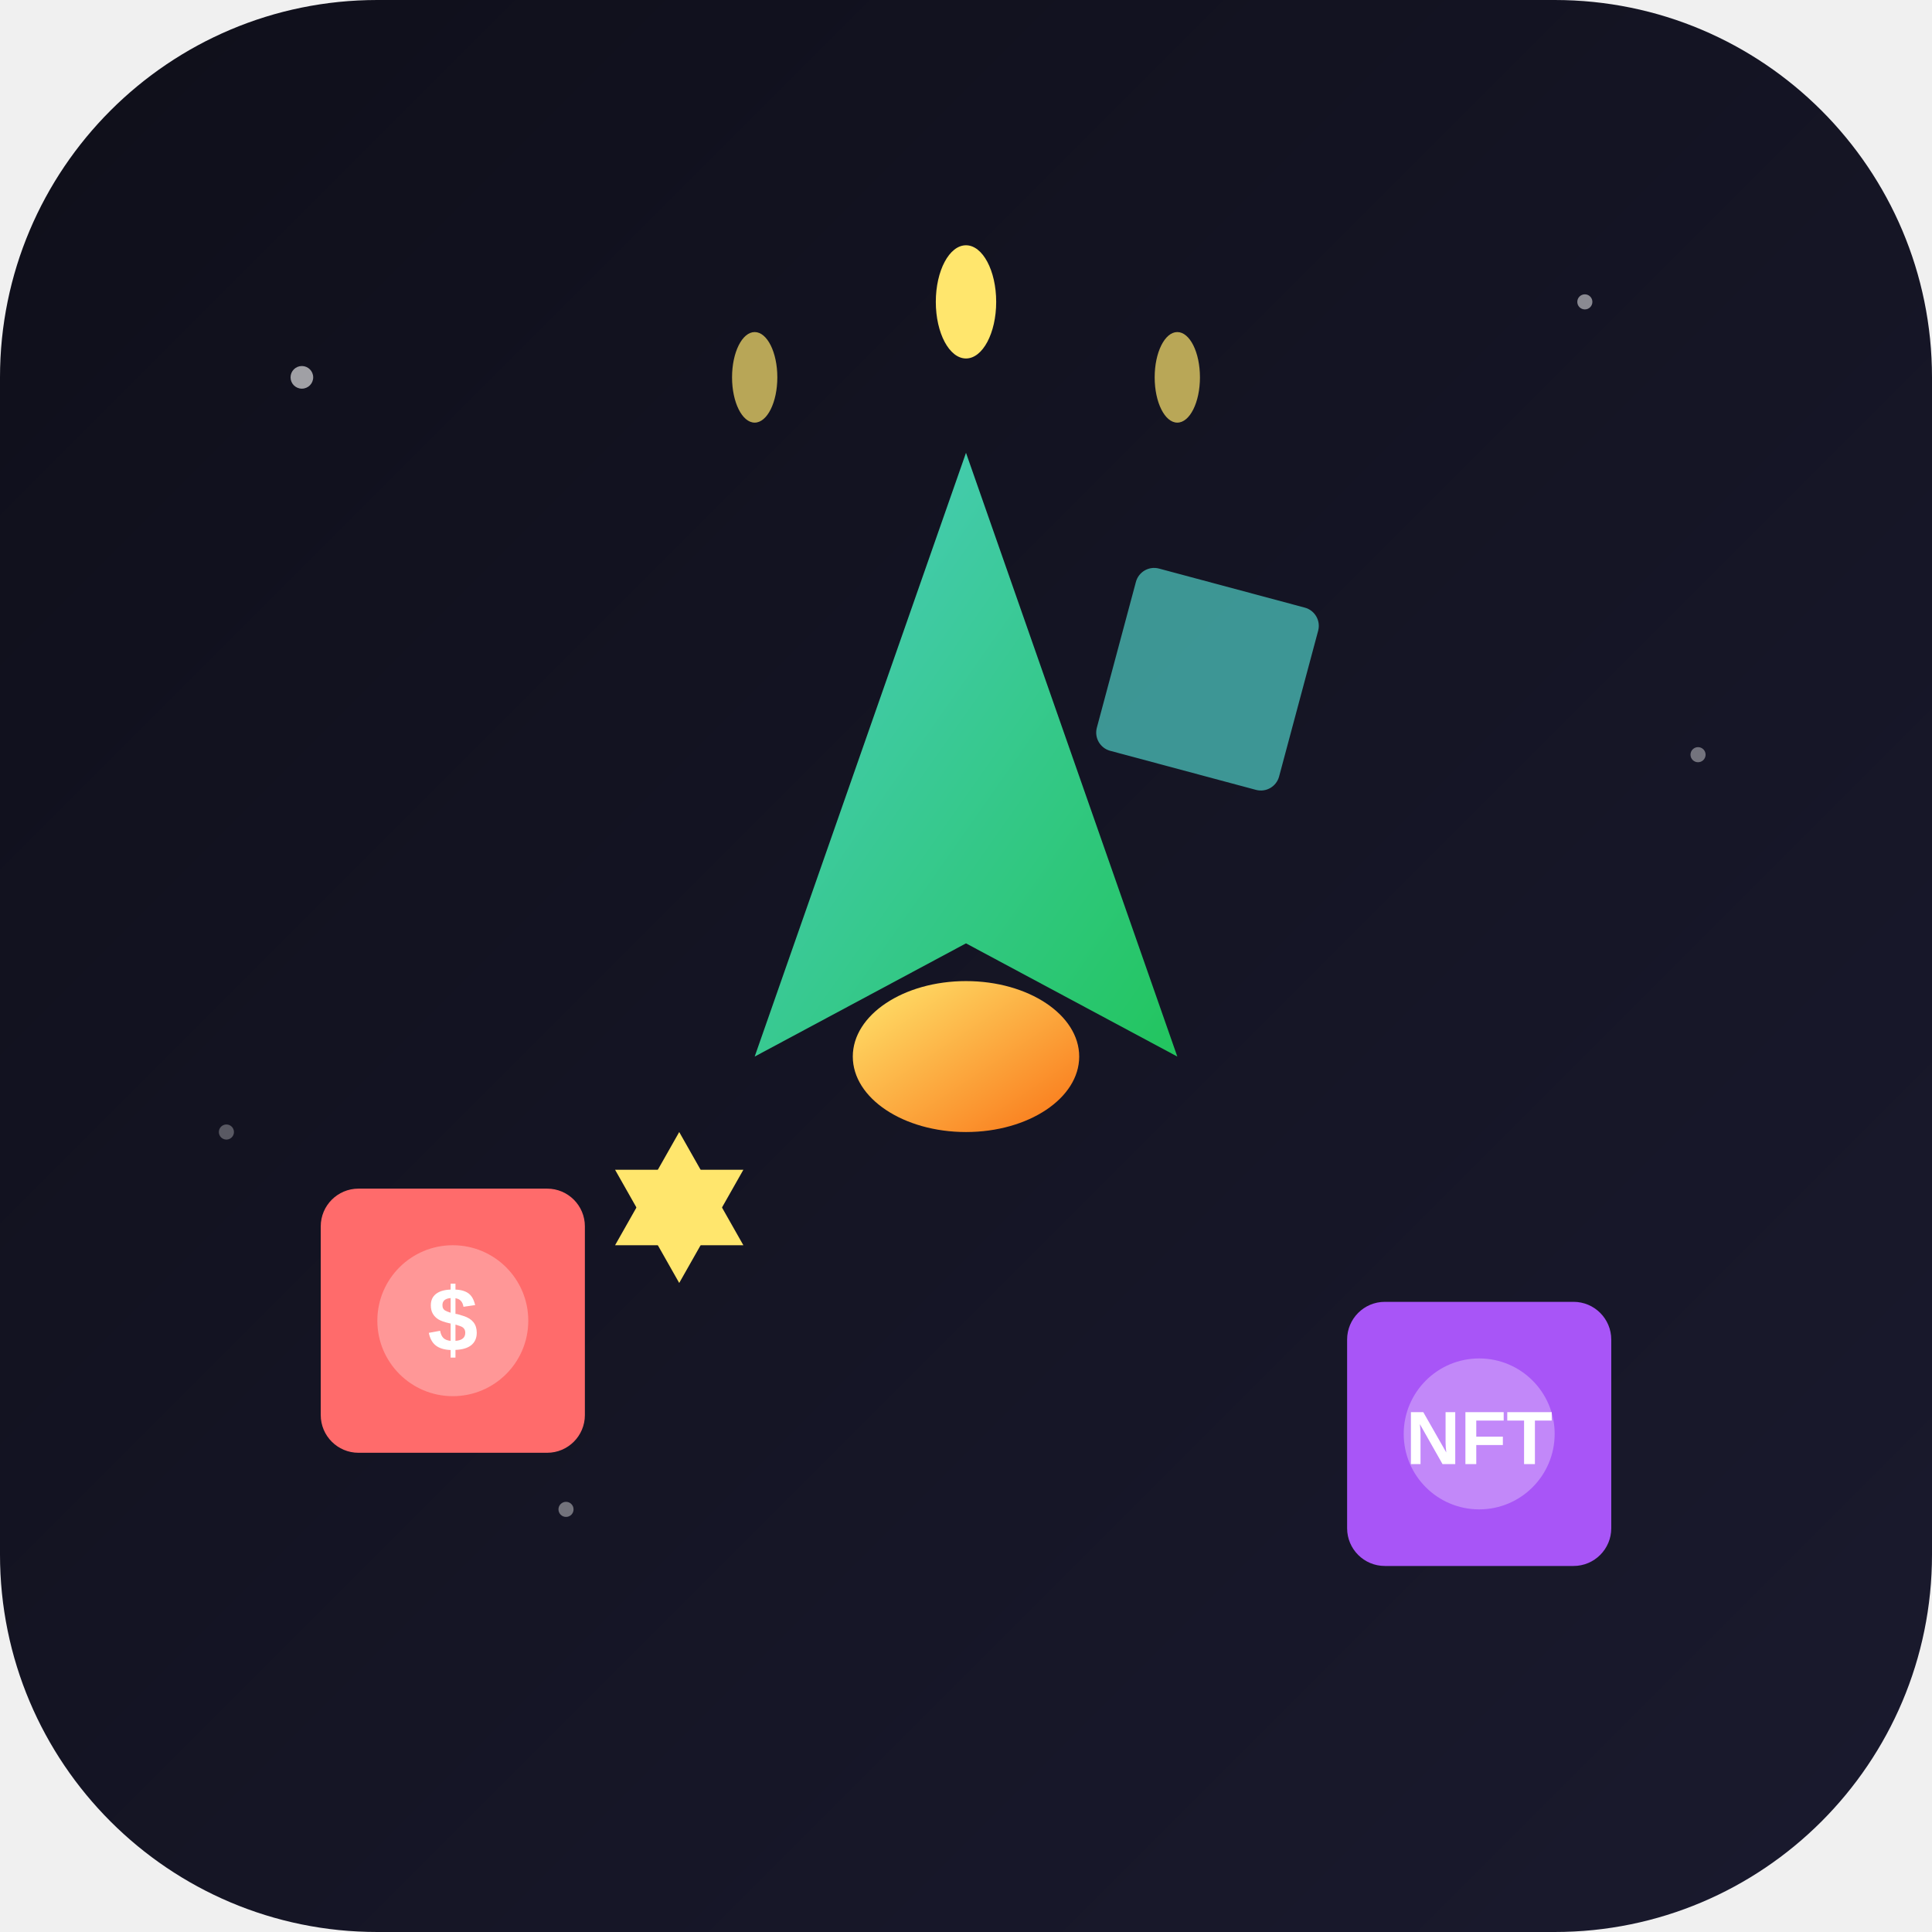
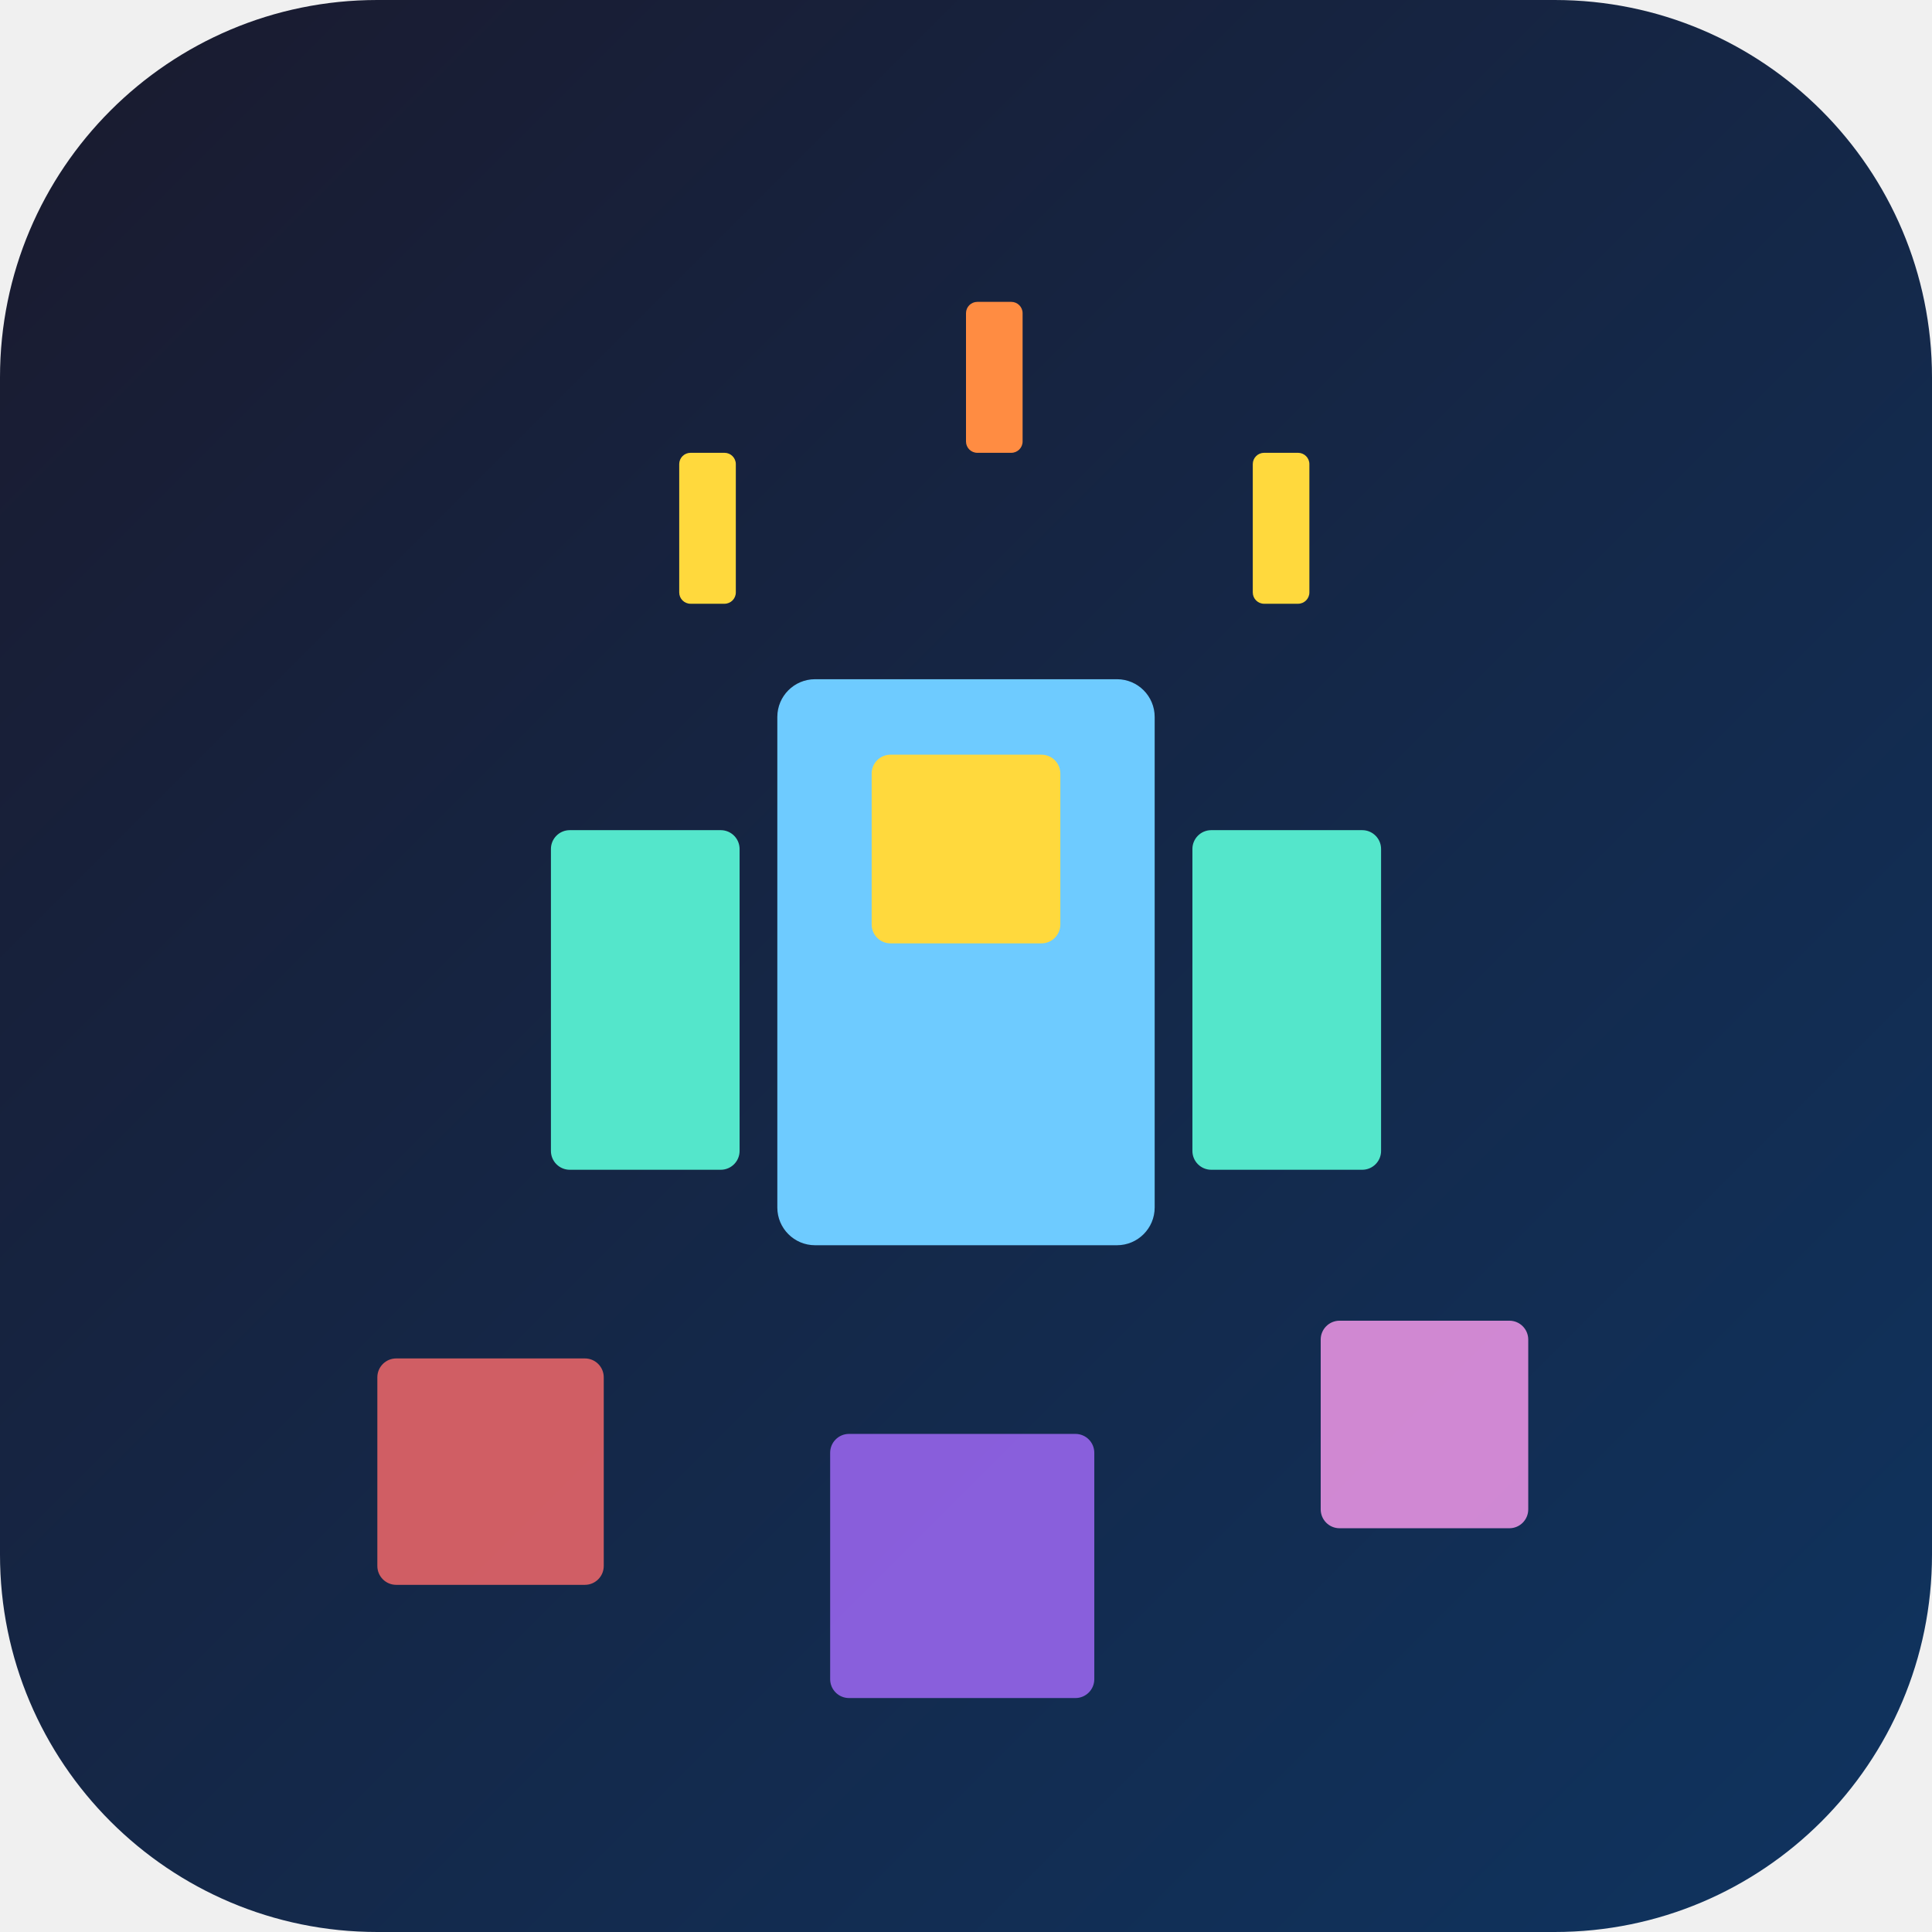
<svg xmlns="http://www.w3.org/2000/svg" viewBox="0 0 512 512">
  <defs>
-     <linearGradient id="bg" x1="0%" y1="0%" x2="100%" y2="100%">
-       <stop offset="0%" style="stop-color:#0F0F1A" />
-       <stop offset="100%" style="stop-color:#1A1A2E" />
-     </linearGradient>
-     <linearGradient id="ship" x1="0%" y1="0%" x2="100%" y2="100%">
-       <stop offset="0%" style="stop-color:#4ECDC4" />
-       <stop offset="100%" style="stop-color:#22C55E" />
-     </linearGradient>
-     <linearGradient id="glow" x1="0%" y1="0%" x2="100%" y2="100%">
-       <stop offset="0%" style="stop-color:#FFE66D" />
-       <stop offset="100%" style="stop-color:#F97316" />
+     <linearGradient id="bgGrad" x1="0%" y1="0%" x2="100%" y2="100%">
+       <stop offset="0%" style="stop-color:#1a1a2e" />
+       <stop offset="100%" style="stop-color:#0f3460" />
    </linearGradient>
  </defs>
-   <rect width="512" height="512" rx="100" fill="url(#bg)" />
-   <circle cx="80" cy="100" r="3" fill="#fff" opacity="0.6" />
-   <circle cx="420" cy="80" r="2" fill="#fff" opacity="0.5" />
-   <circle cx="150" cy="400" r="2" fill="#fff" opacity="0.4" />
-   <circle cx="380" cy="350" r="3" fill="#fff" opacity="0.5" />
-   <circle cx="60" cy="300" r="2" fill="#fff" opacity="0.3" />
-   <circle cx="450" cy="200" r="2" fill="#fff" opacity="0.4" />
-   <polygon points="256,120 200,280 256,250 312,280" fill="url(#ship)" />
-   <ellipse cx="256" cy="280" rx="30" ry="20" fill="url(#glow)" />
-   <ellipse cx="256" cy="80" rx="8" ry="15" fill="#FFE66D" />
-   <ellipse cx="200" cy="100" rx="6" ry="12" fill="#FFE66D" opacity="0.7" />
-   <ellipse cx="312" cy="100" rx="6" ry="12" fill="#FFE66D" opacity="0.7" />
-   <g transform="translate(120, 350)">
-     <rect x="-35" y="-35" width="70" height="70" rx="10" fill="#FF6B6B" />
-     <circle cx="0" cy="0" r="20" fill="#fff" opacity="0.3" />
-     <text x="0" y="8" font-family="Arial" font-size="24" font-weight="bold" fill="#fff" text-anchor="middle">$</text>
-   </g>
-   <g transform="translate(392, 380)">
-     <rect x="-35" y="-35" width="70" height="70" rx="10" fill="#A855F7" />
-     <circle cx="0" cy="0" r="20" fill="#fff" opacity="0.3" />
-     <text x="0" y="8" font-family="Arial" font-size="20" font-weight="bold" fill="#fff" text-anchor="middle">NFT</text>
-   </g>
-   <g transform="translate(320, 180) rotate(15)">
-     <rect x="-25" y="-25" width="50" height="50" rx="5" fill="#4ECDC4" opacity="0.7" />
-   </g>
-   <g transform="translate(180, 320)">
-     <polygon points="0,-20 17,10 -17,10" fill="#FFE66D" />
-     <polygon points="0,20 17,-10 -17,-10" fill="#FFE66D" />
-   </g>
+   <rect width="512" height="512" rx="100" fill="url(#bgGrad)" />
+   <rect x="206" y="180" width="100" height="150" rx="10" fill="#6ECBFF" />
+   <rect x="146" y="220" width="50" height="90" rx="5" fill="#54E6CB" />
+   <rect x="316" y="220" width="50" height="90" rx="5" fill="#54E6CB" />
+   <rect x="231" y="200" width="50" height="50" rx="5" fill="#FFD93D" />
+   <rect x="180" y="120" width="15" height="40" rx="3" fill="#FFD93D" />
+   <rect x="256" y="80" width="15" height="40" rx="3" fill="#FF8C42" />
+   <rect x="332" y="120" width="15" height="40" rx="3" fill="#FFD93D" />
+   <rect x="100" y="360" width="60" height="60" rx="5" fill="#FF6B6B" opacity="0.8" />
+   <rect x="220" y="380" width="70" height="70" rx="5" fill="#A66CFF" opacity="0.8" />
+   <rect x="350" y="350" width="55" height="55" rx="5" fill="#FF9FF3" opacity="0.8" />
</svg>
